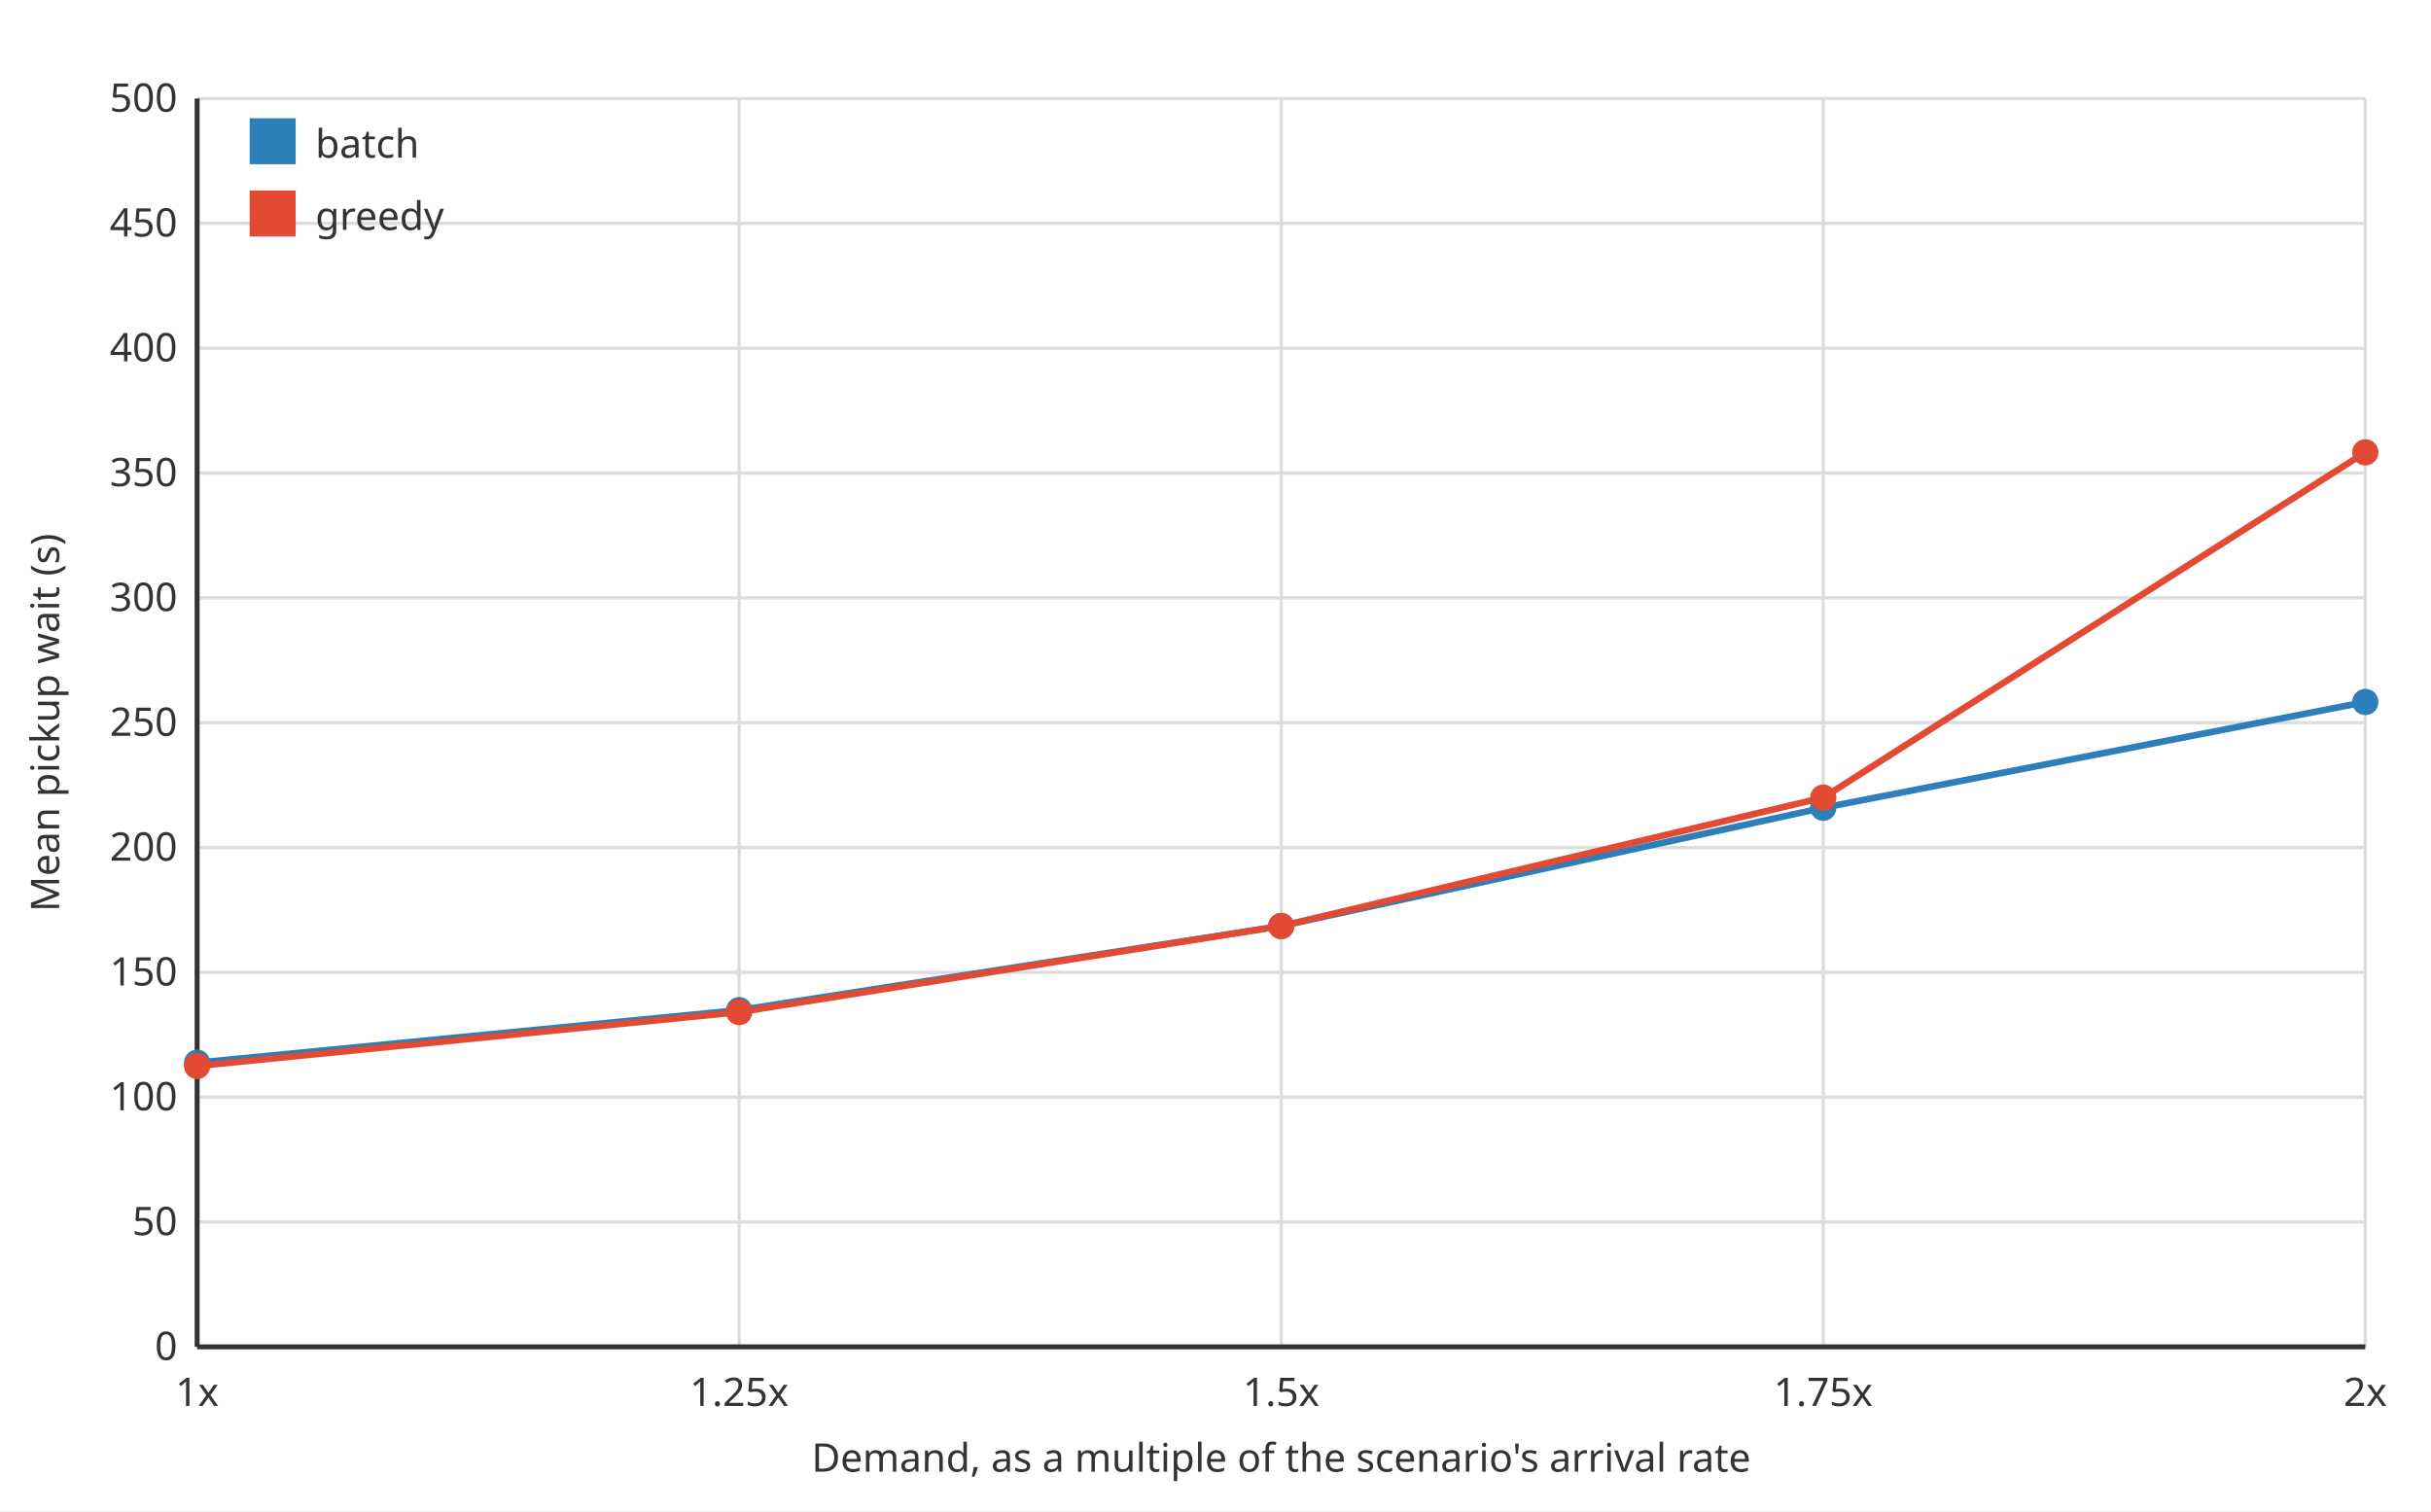
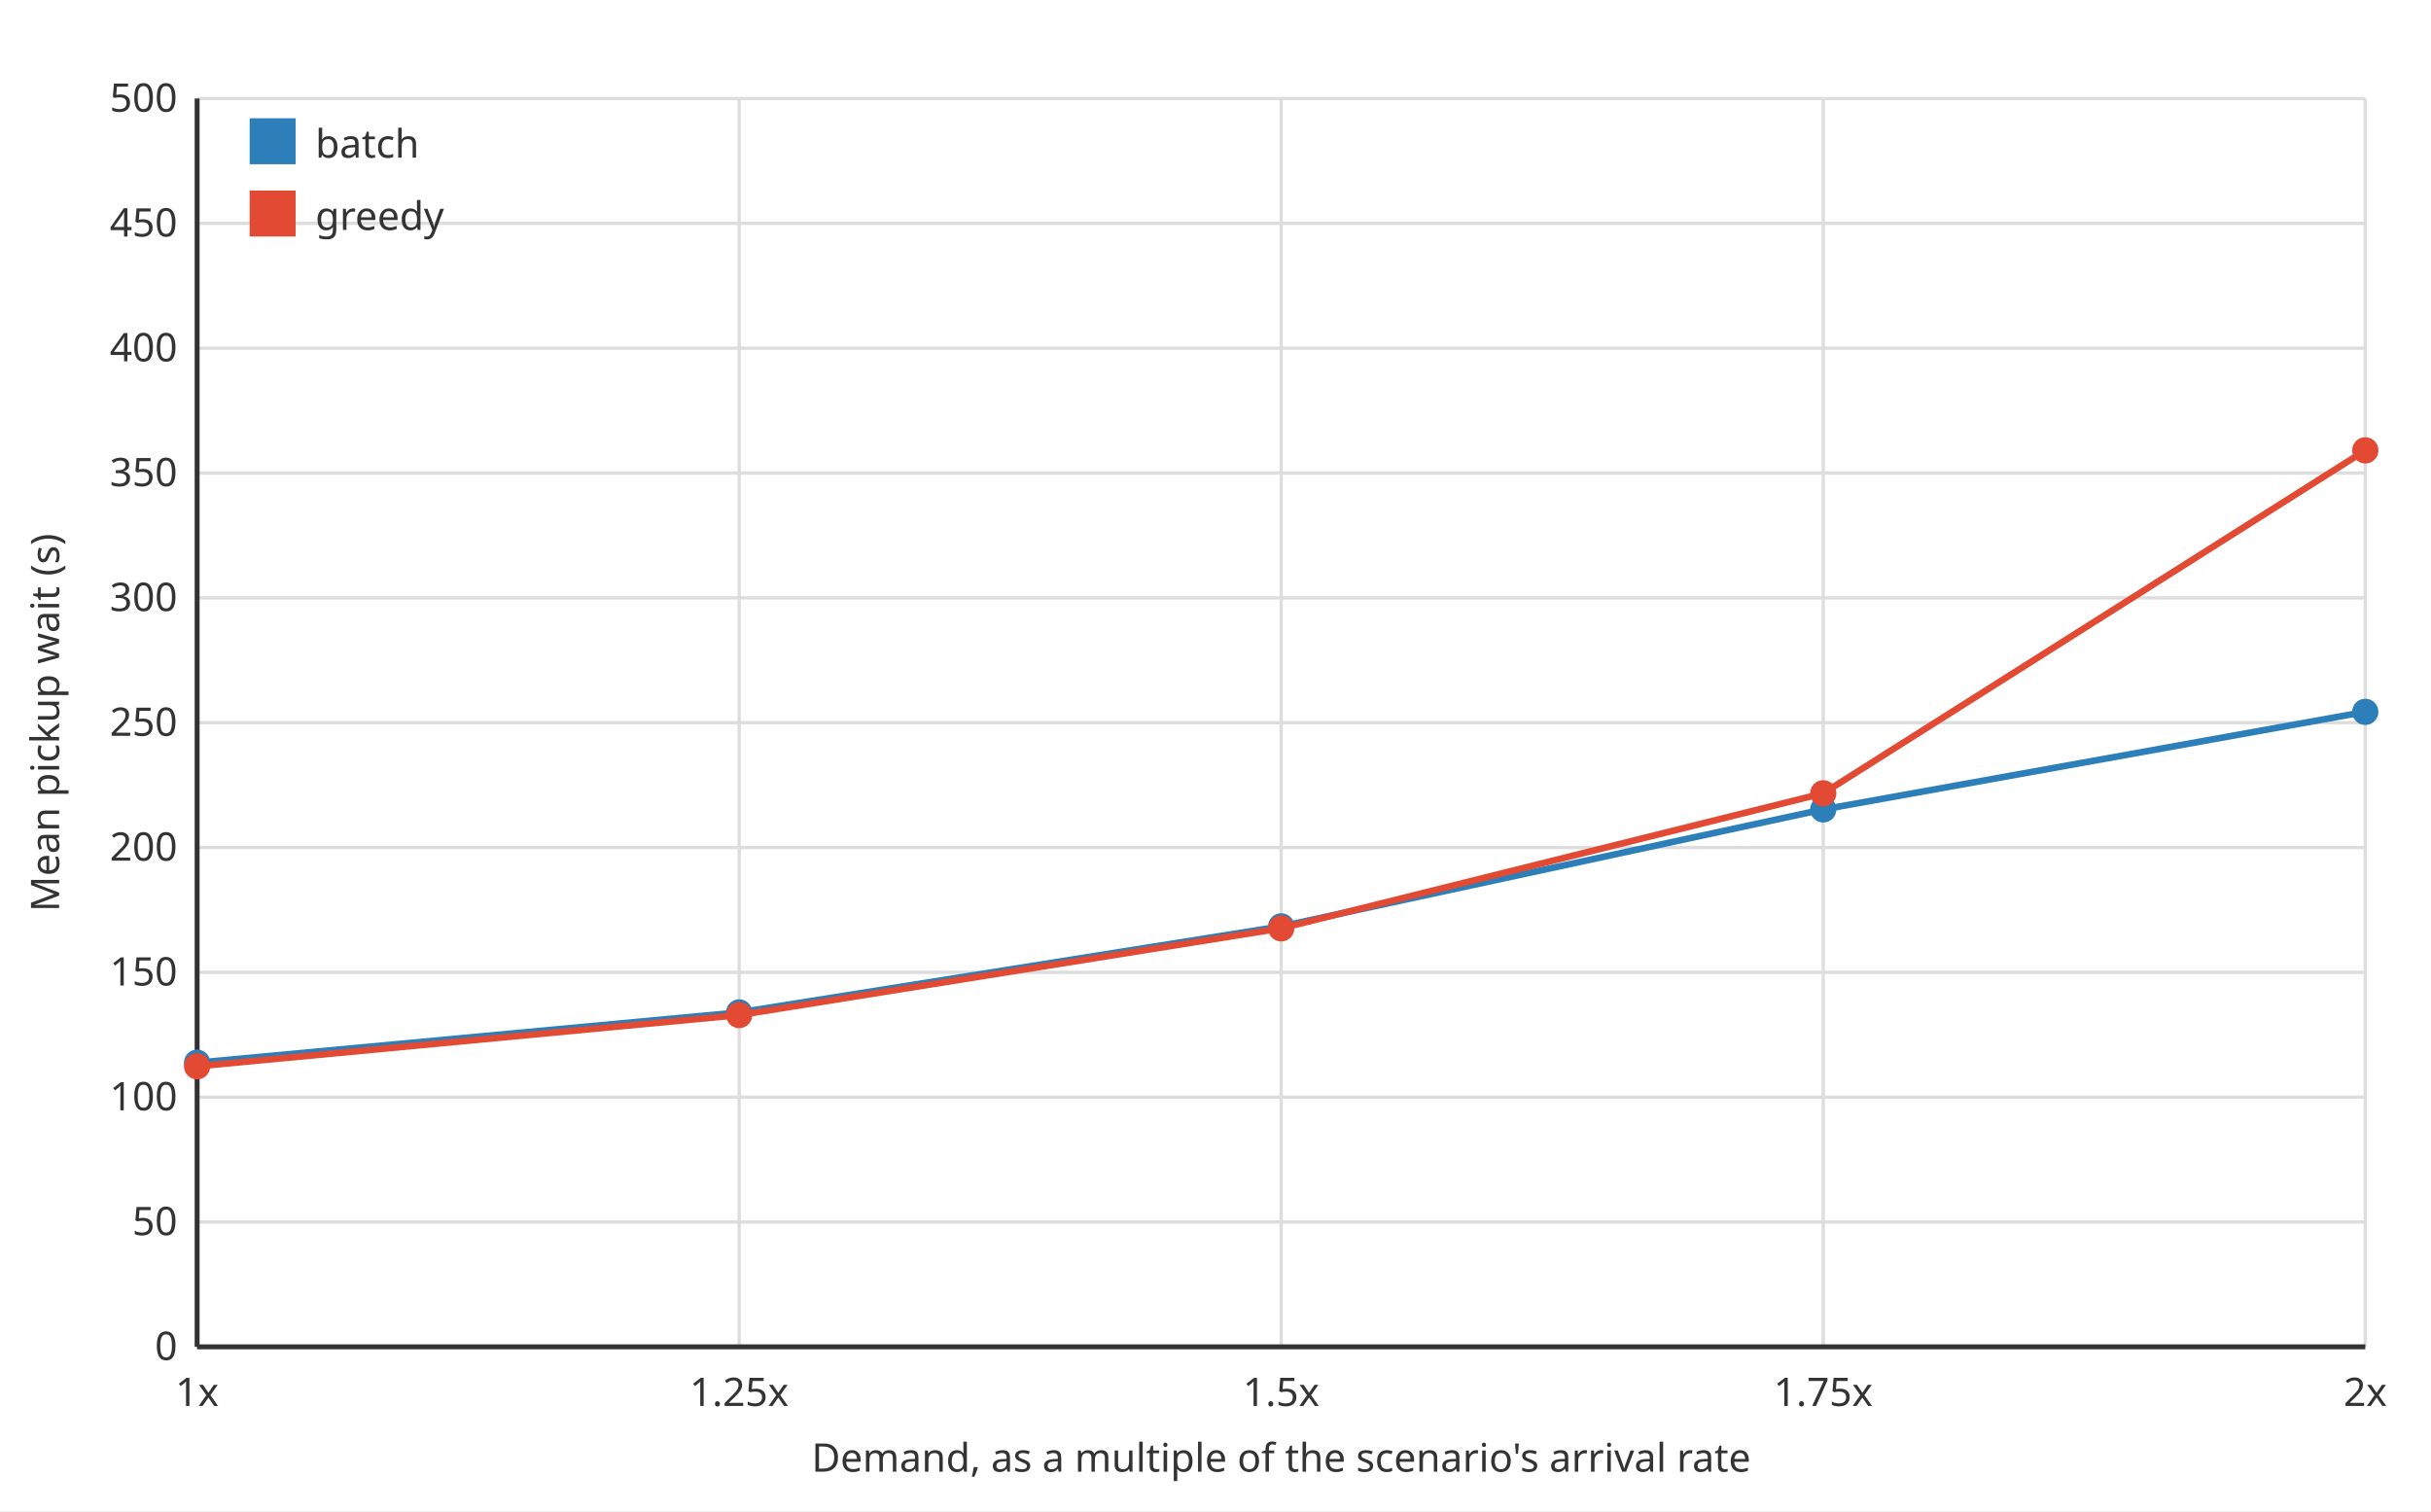
<svg xmlns="http://www.w3.org/2000/svg" viewBox="0 0 740 460" font-family="sans-serif" font-size="12">
  <rect width="740" height="460" fill="white" />
  <line x1="60.0" y1="30" x2="60.0" y2="410" stroke="#ddd" />
  <text x="60.0" y="428" fill="#333" text-anchor="middle">1x</text>
  <line x1="225.0" y1="30" x2="225.0" y2="410" stroke="#ddd" />
  <text x="225.0" y="428" fill="#333" text-anchor="middle">1.25x</text>
  <line x1="390.0" y1="30" x2="390.0" y2="410" stroke="#ddd" />
  <text x="390.0" y="428" fill="#333" text-anchor="middle">1.5x</text>
  <line x1="555.0" y1="30" x2="555.0" y2="410" stroke="#ddd" />
  <text x="555.0" y="428" fill="#333" text-anchor="middle">1.75x</text>
  <line x1="720.0" y1="30" x2="720.0" y2="410" stroke="#ddd" />
  <text x="720.0" y="428" fill="#333" text-anchor="middle">2x</text>
  <line x1="60" y1="410.0" x2="720" y2="410.0" stroke="#ddd" />
  <text x="54" y="414.0" fill="#333" text-anchor="end">0</text>
  <line x1="60" y1="372.0" x2="720" y2="372.0" stroke="#ddd" />
  <text x="54" y="376.0" fill="#333" text-anchor="end">50</text>
  <line x1="60" y1="334.0" x2="720" y2="334.0" stroke="#ddd" />
  <text x="54" y="338.0" fill="#333" text-anchor="end">100</text>
  <line x1="60" y1="296.0" x2="720" y2="296.0" stroke="#ddd" />
  <text x="54" y="300.0" fill="#333" text-anchor="end">150</text>
  <line x1="60" y1="258.0" x2="720" y2="258.0" stroke="#ddd" />
  <text x="54" y="262.0" fill="#333" text-anchor="end">200</text>
  <line x1="60" y1="220.0" x2="720" y2="220.0" stroke="#ddd" />
  <text x="54" y="224.0" fill="#333" text-anchor="end">250</text>
  <line x1="60" y1="182.0" x2="720" y2="182.0" stroke="#ddd" />
  <text x="54" y="186.0" fill="#333" text-anchor="end">300</text>
  <line x1="60" y1="144.0" x2="720" y2="144.0" stroke="#ddd" />
  <text x="54" y="148.0" fill="#333" text-anchor="end">350</text>
  <line x1="60" y1="106.0" x2="720" y2="106.0" stroke="#ddd" />
  <text x="54" y="110.0" fill="#333" text-anchor="end">400</text>
  <line x1="60" y1="68.0" x2="720" y2="68.0" stroke="#ddd" />
  <text x="54" y="72.0" fill="#333" text-anchor="end">450</text>
  <line x1="60" y1="30.0" x2="720" y2="30.0" stroke="#ddd" />
  <text x="54" y="34.0" fill="#333" text-anchor="end">500</text>
  <line x1="60" y1="410" x2="720" y2="410" stroke="#333" stroke-width="1.5" />
  <line x1="60" y1="30" x2="60" y2="410" stroke="#333" stroke-width="1.5" />
  <text x="390" y="448" fill="#333" text-anchor="middle">Demand, as a multiple of the scenario's arrival rate</text>
  <text x="18" y="220" fill="#333" text-anchor="middle" transform="rotate(-90 18 220)">Mean pickup wait (s)</text>
-   <polyline points="60.0,323.5 225.0,307.5 390.0,281.9 555.0,245.9 720.0,213.7" fill="none" stroke="#2c7fb8" stroke-width="2" />
+   <polyline points="60.0,323.5 225.0,308.2 390.0,282.0 555.0,246.4 720.0,216.7" fill="none" stroke="#2c7fb8" stroke-width="2" />
  <circle cx="60.0" cy="323.5" r="4" fill="#2c7fb8" />
-   <circle cx="225.0" cy="307.5" r="4" fill="#2c7fb8" />
-   <circle cx="390.0" cy="281.9" r="4" fill="#2c7fb8" />
-   <circle cx="555.0" cy="245.9" r="4" fill="#2c7fb8" />
-   <circle cx="720.0" cy="213.7" r="4" fill="#2c7fb8" />
+   <circle cx="225.0" cy="308.2" r="4" fill="#2c7fb8" />
+   <circle cx="390.0" cy="282.0" r="4" fill="#2c7fb8" />
+   <circle cx="555.0" cy="246.4" r="4" fill="#2c7fb8" />
+   <circle cx="720.0" cy="216.7" r="4" fill="#2c7fb8" />
  <rect x="76" y="36" width="14" height="14" fill="#2c7fb8" />
  <text x="96" y="48" fill="#333">batch</text>
-   <polyline points="60.0,324.5 225.0,308.1 390.0,281.9 555.0,242.8 720.0,137.7" fill="none" stroke="#e34a33" stroke-width="2" />
-   <circle cx="60.0" cy="324.5" r="4" fill="#e34a33" />
-   <circle cx="225.0" cy="308.1" r="4" fill="#e34a33" />
-   <circle cx="390.0" cy="281.9" r="4" fill="#e34a33" />
-   <circle cx="555.0" cy="242.8" r="4" fill="#e34a33" />
-   <circle cx="720.0" cy="137.7" r="4" fill="#e34a33" />
+   <polyline points="60.0,324.6 225.0,309.0 390.0,282.6 555.0,241.5 720.0,137.1" fill="none" stroke="#e34a33" stroke-width="2" />
+   <circle cx="60.0" cy="324.6" r="4" fill="#e34a33" />
+   <circle cx="225.0" cy="309.0" r="4" fill="#e34a33" />
+   <circle cx="390.0" cy="282.6" r="4" fill="#e34a33" />
+   <circle cx="555.0" cy="241.5" r="4" fill="#e34a33" />
+   <circle cx="720.0" cy="137.1" r="4" fill="#e34a33" />
  <rect x="76" y="58" width="14" height="14" fill="#e34a33" />
  <text x="96" y="70" fill="#333">greedy</text>
</svg>
